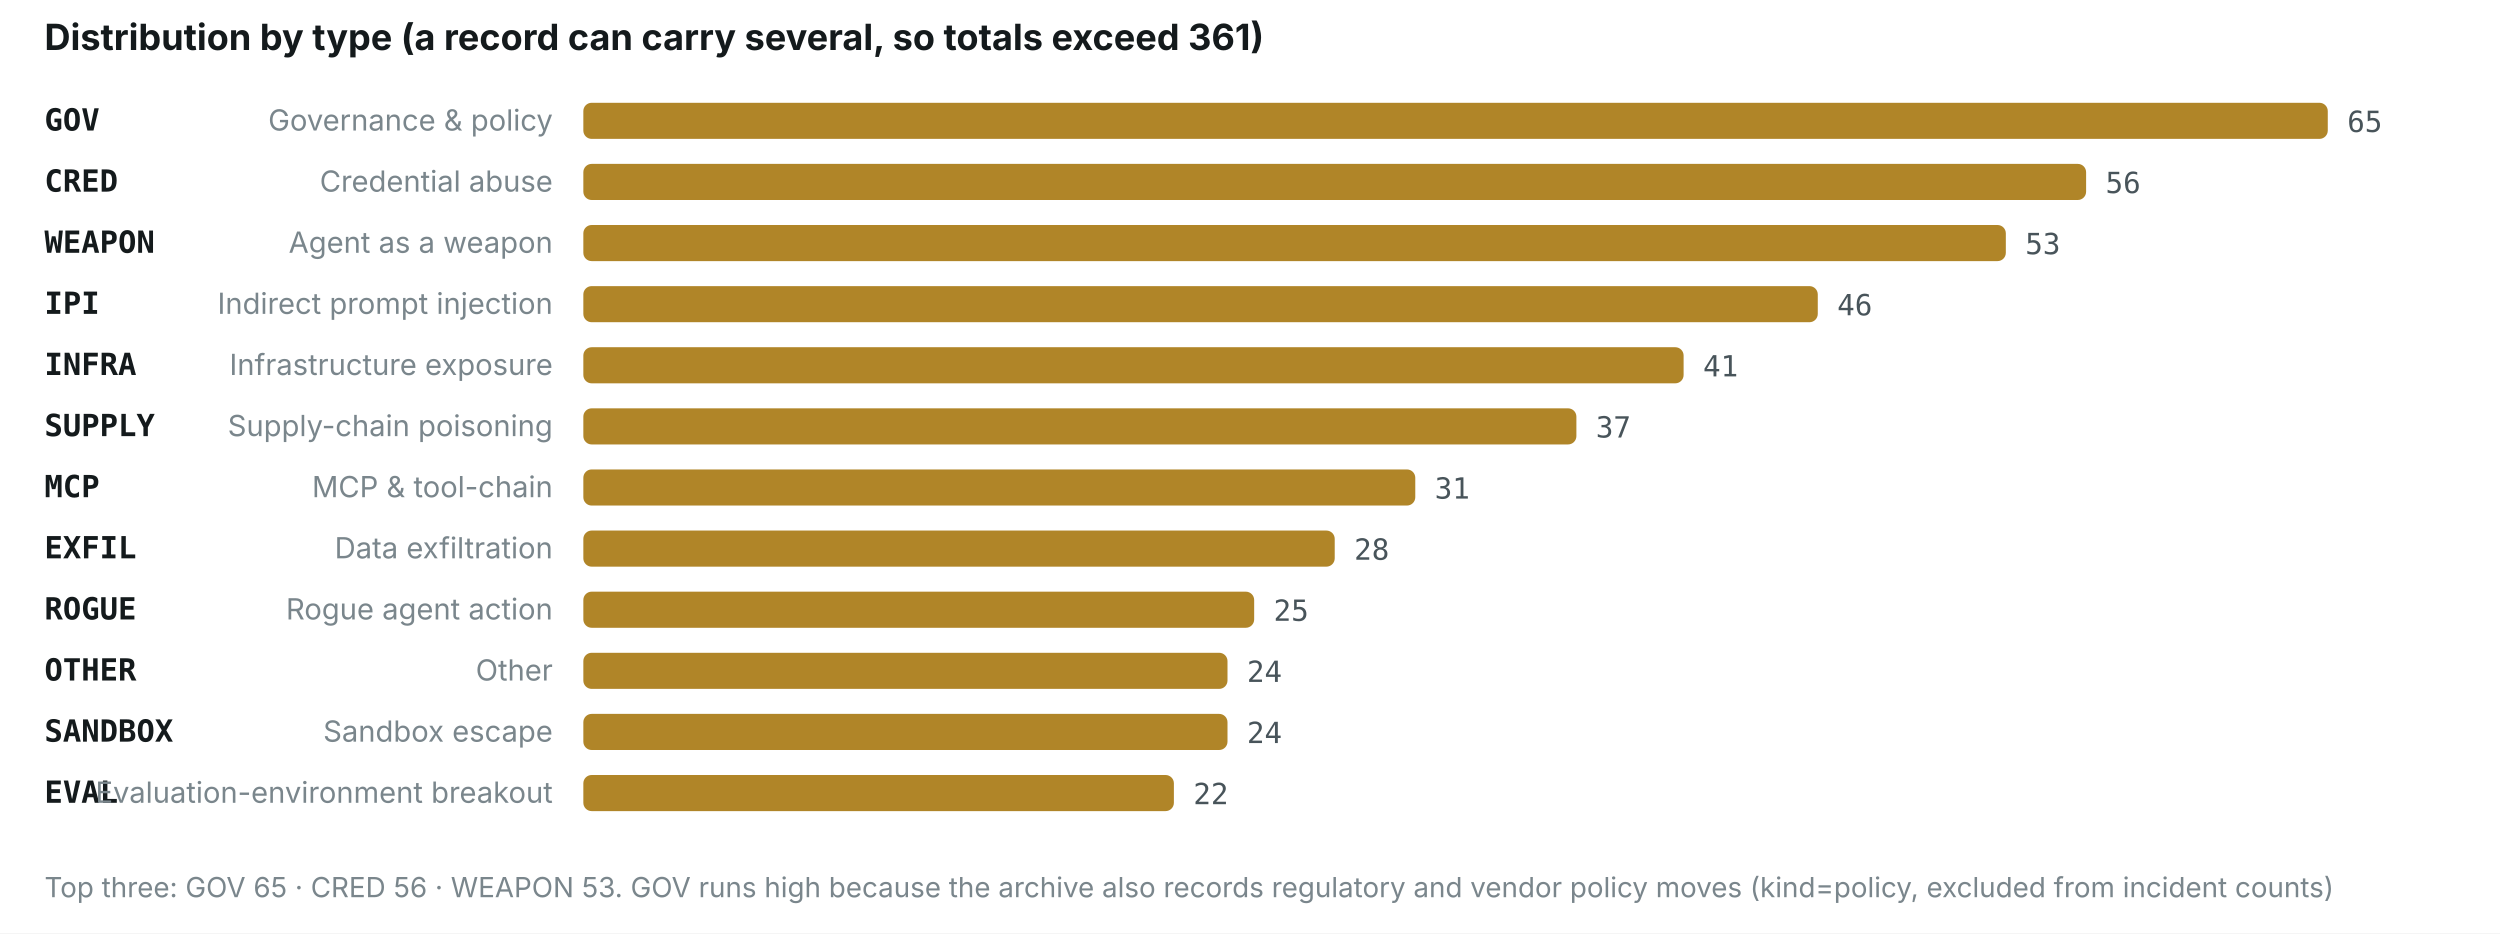
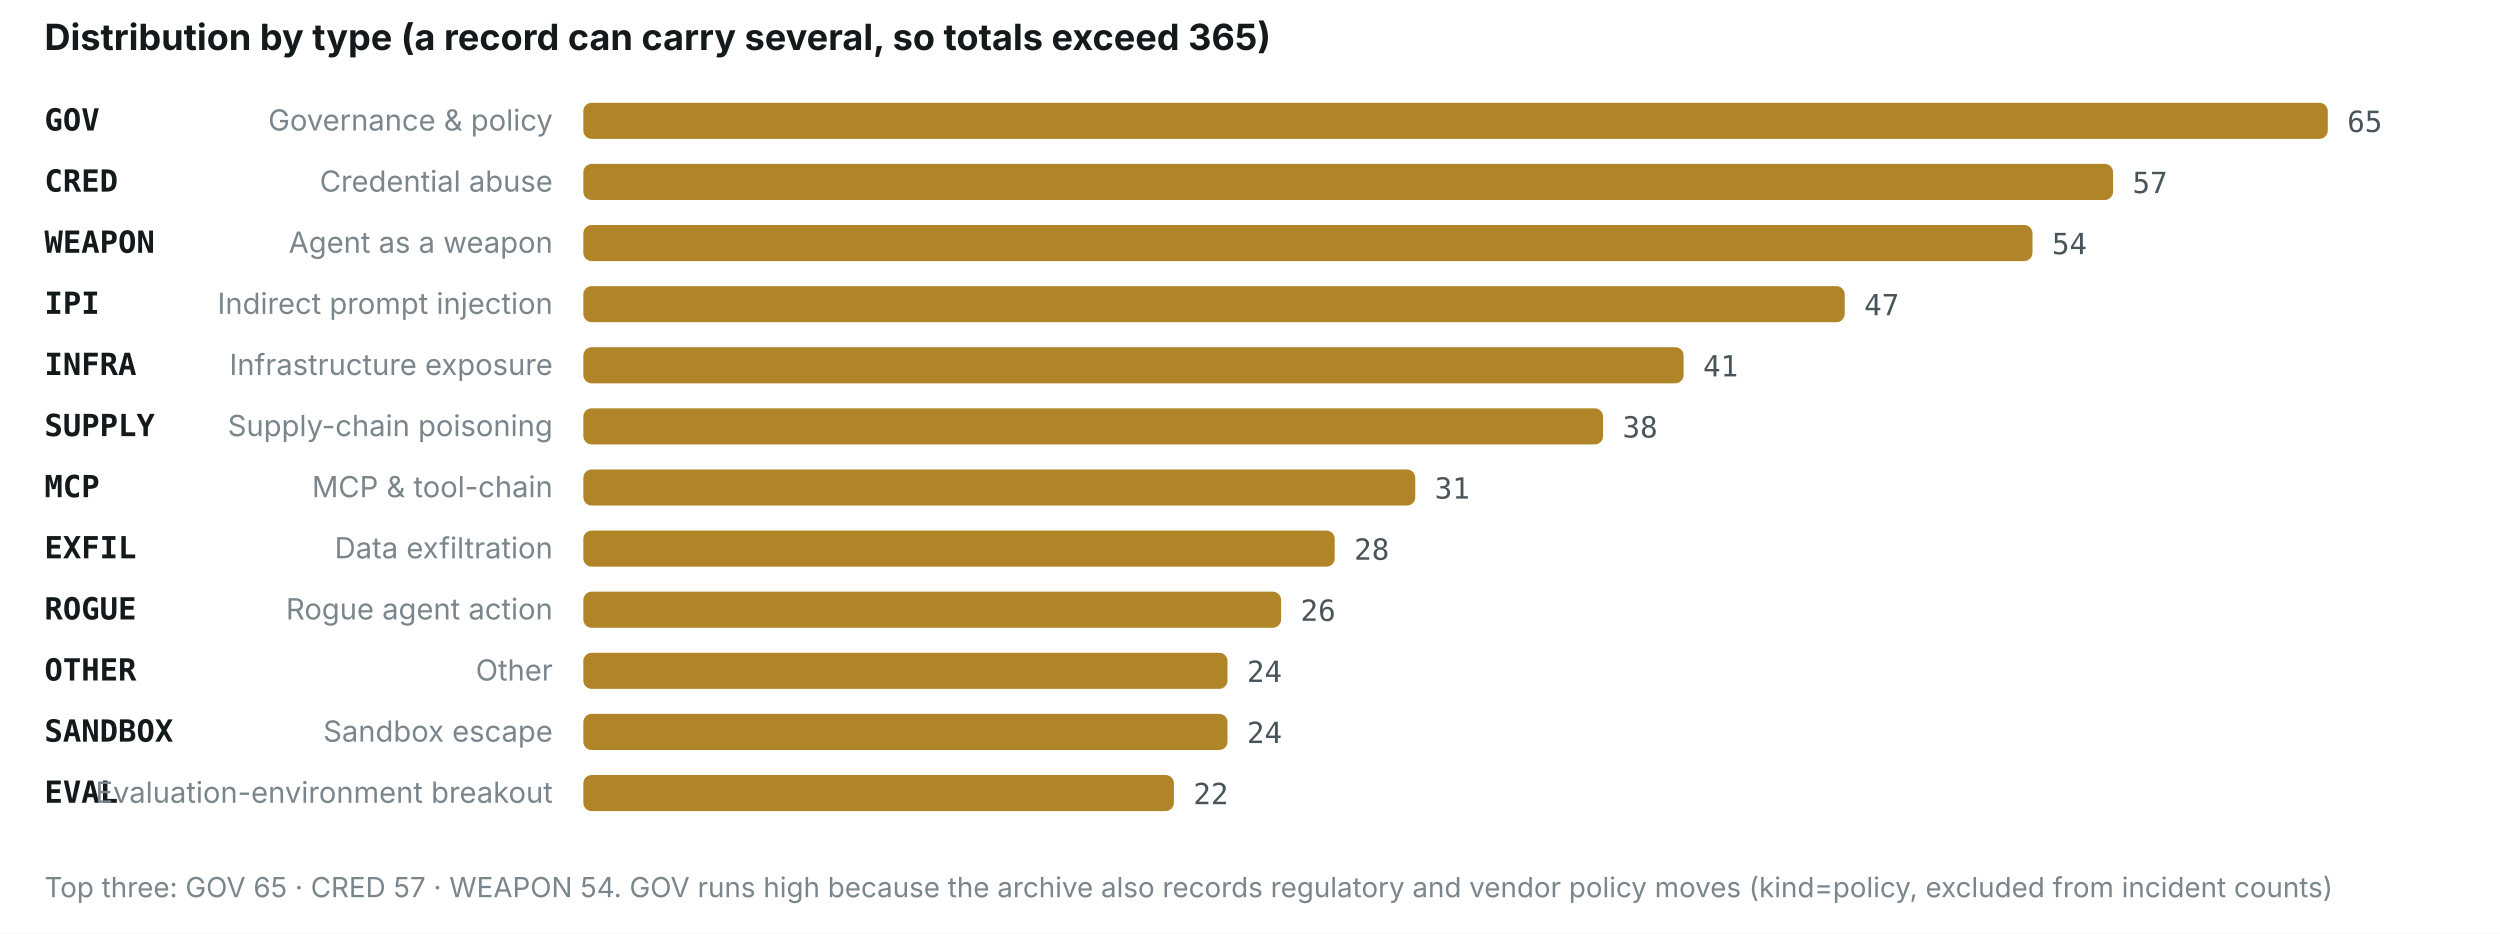
<svg xmlns="http://www.w3.org/2000/svg" viewBox="0 0 900 336" width="900" height="336" role="img" font-family="ui-sans-serif,-apple-system,'Segoe UI','PingFang SC','Microsoft YaHei',sans-serif">
  <rect width="900" height="336" fill="#FFFFFF" />
-   <text x="16" y="18" font-size="13" font-weight="700" fill="#141A1C">Distribution by type (a record can carry several, so totals exceed 361)</text>
+   <text x="16" y="18" font-size="13" font-weight="700" fill="#141A1C">Distribution by type (a record can carry several, so totals exceed 365)</text>
  <text x="16" y="47" font-size="11" fill="#141A1C" font-family="ui-monospace,'SF Mono','Cascadia Mono','Consolas',monospace" font-weight="600">GOV</text>
  <text x="199" y="47" font-size="10.5" text-anchor="end" fill="#7A868C">Governance &amp; policy</text>
  <rect x="210" y="37" width="628.0" height="13" rx="3" fill="#B08528" />
  <text x="845.0" y="47.5" font-size="10.5" fill="#48545A" font-family="ui-monospace,'SF Mono','Cascadia Mono','Consolas',monospace">65</text>
  <text x="16" y="69" font-size="11" fill="#141A1C" font-family="ui-monospace,'SF Mono','Cascadia Mono','Consolas',monospace" font-weight="600">CRED</text>
  <text x="199" y="69" font-size="10.5" text-anchor="end" fill="#7A868C">Credential abuse</text>
-   <rect x="210" y="59" width="541.0" height="13" rx="3" fill="#B08528" />
-   <text x="758.0" y="69.5" font-size="10.5" fill="#48545A" font-family="ui-monospace,'SF Mono','Cascadia Mono','Consolas',monospace">56</text>
+   <rect x="210" y="59" width="550.7" height="13" rx="3" fill="#B08528" />
+   <text x="767.7" y="69.5" font-size="10.5" fill="#48545A" font-family="ui-monospace,'SF Mono','Cascadia Mono','Consolas',monospace">57</text>
  <text x="16" y="91" font-size="11" fill="#141A1C" font-family="ui-monospace,'SF Mono','Cascadia Mono','Consolas',monospace" font-weight="600">WEAPON</text>
  <text x="199" y="91" font-size="10.5" text-anchor="end" fill="#7A868C">Agent as a weapon</text>
-   <rect x="210" y="81" width="512.1" height="13" rx="3" fill="#B08528" />
-   <text x="729.1" y="91.5" font-size="10.5" fill="#48545A" font-family="ui-monospace,'SF Mono','Cascadia Mono','Consolas',monospace">53</text>
+   <rect x="210" y="81" width="521.7" height="13" rx="3" fill="#B08528" />
+   <text x="738.7" y="91.5" font-size="10.5" fill="#48545A" font-family="ui-monospace,'SF Mono','Cascadia Mono','Consolas',monospace">54</text>
  <text x="16" y="113" font-size="11" fill="#141A1C" font-family="ui-monospace,'SF Mono','Cascadia Mono','Consolas',monospace" font-weight="600">IPI</text>
  <text x="199" y="113" font-size="10.5" text-anchor="end" fill="#7A868C">Indirect prompt injection</text>
-   <rect x="210" y="103" width="444.4" height="13" rx="3" fill="#B08528" />
-   <text x="661.4" y="113.5" font-size="10.5" fill="#48545A" font-family="ui-monospace,'SF Mono','Cascadia Mono','Consolas',monospace">46</text>
+   <rect x="210" y="103" width="454.1" height="13" rx="3" fill="#B08528" />
+   <text x="671.1" y="113.5" font-size="10.5" fill="#48545A" font-family="ui-monospace,'SF Mono','Cascadia Mono','Consolas',monospace">47</text>
  <text x="16" y="135" font-size="11" fill="#141A1C" font-family="ui-monospace,'SF Mono','Cascadia Mono','Consolas',monospace" font-weight="600">INFRA</text>
  <text x="199" y="135" font-size="10.5" text-anchor="end" fill="#7A868C">Infrastructure exposure</text>
  <rect x="210" y="125" width="396.1" height="13" rx="3" fill="#B08528" />
  <text x="613.1" y="135.5" font-size="10.5" fill="#48545A" font-family="ui-monospace,'SF Mono','Cascadia Mono','Consolas',monospace">41</text>
  <text x="16" y="157" font-size="11" fill="#141A1C" font-family="ui-monospace,'SF Mono','Cascadia Mono','Consolas',monospace" font-weight="600">SUPPLY</text>
  <text x="199" y="157" font-size="10.5" text-anchor="end" fill="#7A868C">Supply-chain poisoning</text>
-   <rect x="210" y="147" width="357.5" height="13" rx="3" fill="#B08528" />
-   <text x="574.5" y="157.5" font-size="10.5" fill="#48545A" font-family="ui-monospace,'SF Mono','Cascadia Mono','Consolas',monospace">37</text>
+   <rect x="210" y="147" width="367.1" height="13" rx="3" fill="#B08528" />
+   <text x="584.1" y="157.5" font-size="10.5" fill="#48545A" font-family="ui-monospace,'SF Mono','Cascadia Mono','Consolas',monospace">38</text>
  <text x="16" y="179" font-size="11" fill="#141A1C" font-family="ui-monospace,'SF Mono','Cascadia Mono','Consolas',monospace" font-weight="600">MCP</text>
  <text x="199" y="179" font-size="10.5" text-anchor="end" fill="#7A868C">MCP &amp; tool-chain</text>
  <rect x="210" y="169" width="299.5" height="13" rx="3" fill="#B08528" />
  <text x="516.5" y="179.5" font-size="10.5" fill="#48545A" font-family="ui-monospace,'SF Mono','Cascadia Mono','Consolas',monospace">31</text>
  <text x="16" y="201" font-size="11" fill="#141A1C" font-family="ui-monospace,'SF Mono','Cascadia Mono','Consolas',monospace" font-weight="600">EXFIL</text>
  <text x="199" y="201" font-size="10.5" text-anchor="end" fill="#7A868C">Data exfiltration</text>
  <rect x="210" y="191" width="270.5" height="13" rx="3" fill="#B08528" />
  <text x="487.5" y="201.5" font-size="10.5" fill="#48545A" font-family="ui-monospace,'SF Mono','Cascadia Mono','Consolas',monospace">28</text>
  <text x="16" y="223" font-size="11" fill="#141A1C" font-family="ui-monospace,'SF Mono','Cascadia Mono','Consolas',monospace" font-weight="600">ROGUE</text>
  <text x="199" y="223" font-size="10.5" text-anchor="end" fill="#7A868C">Rogue agent action</text>
-   <rect x="210" y="213" width="241.5" height="13" rx="3" fill="#B08528" />
-   <text x="458.5" y="223.5" font-size="10.5" fill="#48545A" font-family="ui-monospace,'SF Mono','Cascadia Mono','Consolas',monospace">25</text>
+   <rect x="210" y="213" width="251.2" height="13" rx="3" fill="#B08528" />
+   <text x="468.2" y="223.5" font-size="10.5" fill="#48545A" font-family="ui-monospace,'SF Mono','Cascadia Mono','Consolas',monospace">26</text>
  <text x="16" y="245" font-size="11" fill="#141A1C" font-family="ui-monospace,'SF Mono','Cascadia Mono','Consolas',monospace" font-weight="600">OTHER</text>
  <text x="199" y="245" font-size="10.5" text-anchor="end" fill="#7A868C">Other</text>
  <rect x="210" y="235" width="231.9" height="13" rx="3" fill="#B08528" />
  <text x="448.9" y="245.5" font-size="10.5" fill="#48545A" font-family="ui-monospace,'SF Mono','Cascadia Mono','Consolas',monospace">24</text>
  <text x="16" y="267" font-size="11" fill="#141A1C" font-family="ui-monospace,'SF Mono','Cascadia Mono','Consolas',monospace" font-weight="600">SANDBOX</text>
  <text x="199" y="267" font-size="10.5" text-anchor="end" fill="#7A868C">Sandbox escape</text>
  <rect x="210" y="257" width="231.9" height="13" rx="3" fill="#B08528" />
  <text x="448.9" y="267.5" font-size="10.5" fill="#48545A" font-family="ui-monospace,'SF Mono','Cascadia Mono','Consolas',monospace">24</text>
  <text x="16" y="289" font-size="11" fill="#141A1C" font-family="ui-monospace,'SF Mono','Cascadia Mono','Consolas',monospace" font-weight="600">EVAL</text>
  <text x="199" y="289" font-size="10.5" text-anchor="end" fill="#7A868C">Evaluation-environment breakout</text>
  <rect x="210" y="279" width="212.6" height="13" rx="3" fill="#B08528" />
  <text x="429.6" y="289.5" font-size="10.5" fill="#48545A" font-family="ui-monospace,'SF Mono','Cascadia Mono','Consolas',monospace">22</text>
-   <text x="16" y="323" font-size="10" fill="#7A868C">Top three: GOV 65 · CRED 56 · WEAPON 53. GOV runs high because the archive also records regulatory and vendor policy moves (kind=policy, excluded from incident counts)</text>
+   <text x="16" y="323" font-size="10" fill="#7A868C">Top three: GOV 65 · CRED 57 · WEAPON 54. GOV runs high because the archive also records regulatory and vendor policy moves (kind=policy, excluded from incident counts)</text>
</svg>
